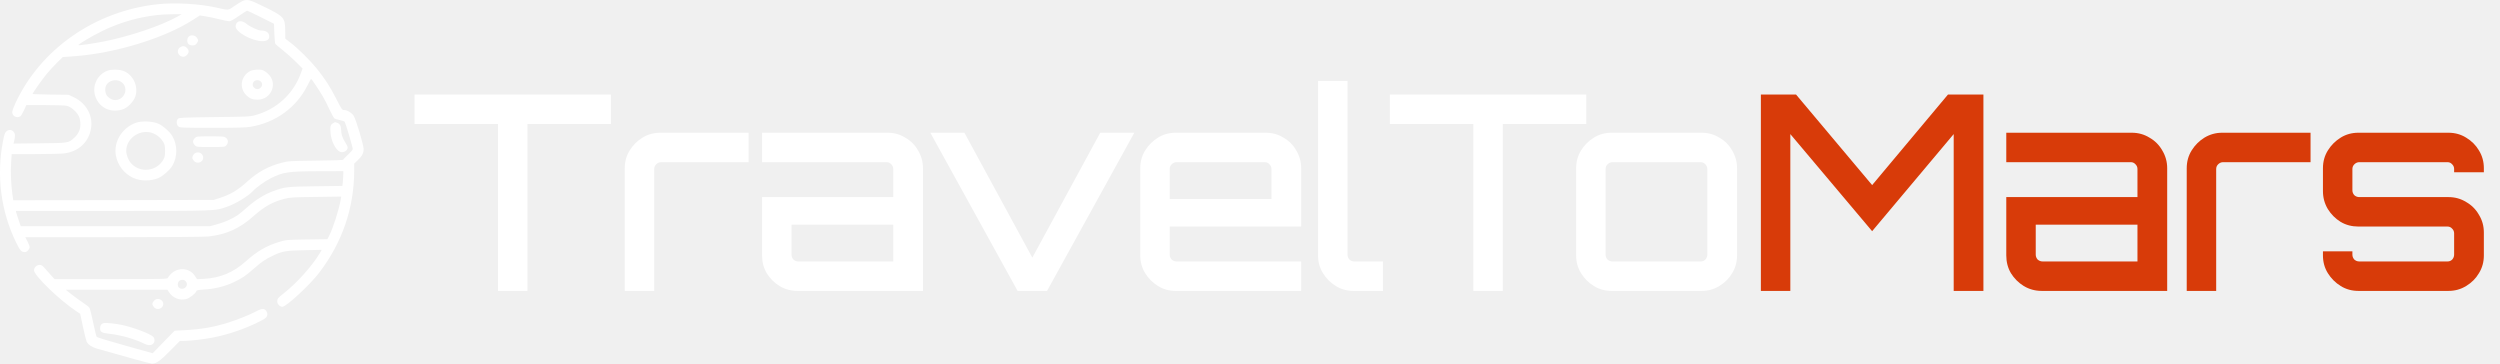
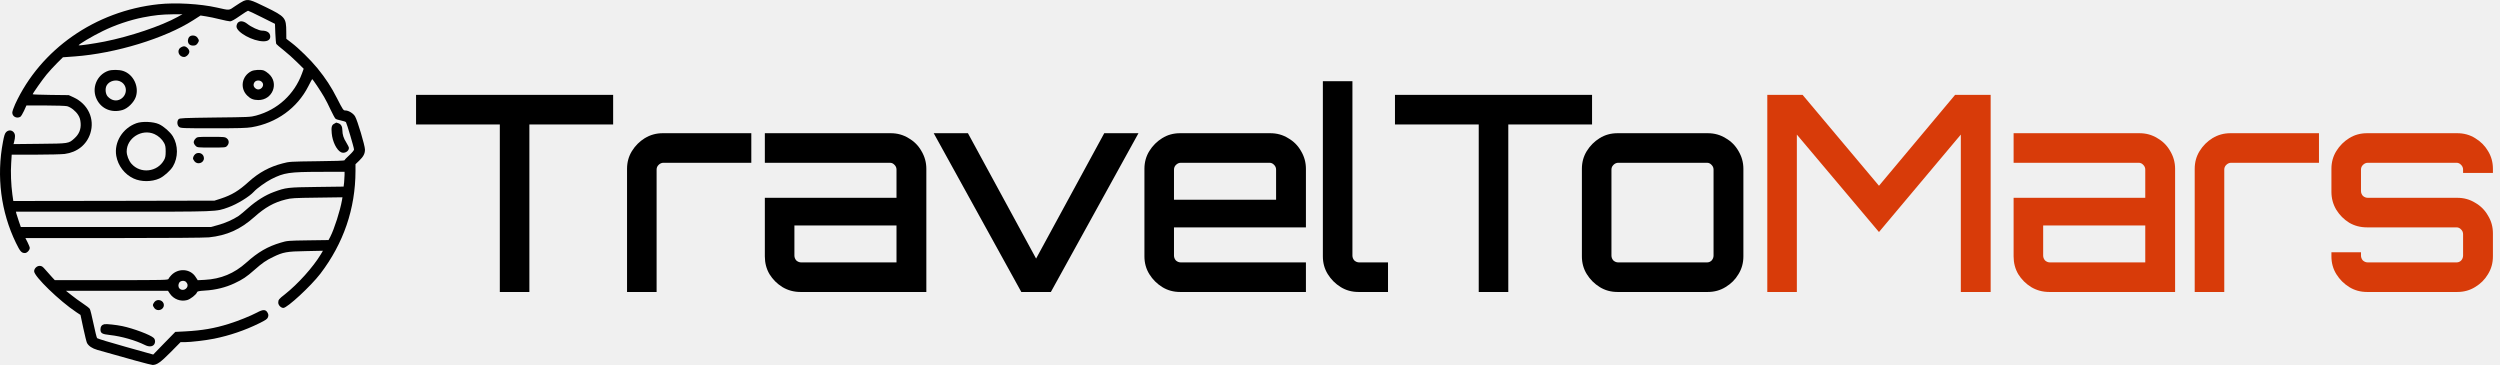
- <svg xmlns="http://www.w3.org/2000/svg" width="275" height="40" viewBox="0 0 275 40" fill="none">
-   <path d="M26.679 0.113C26.535 0.176 26.128 0.426 25.776 0.668C25.05 1.168 25.218 1.152 23.748 0.824C21.935 0.418 19.228 0.262 17.359 0.465C10.443 1.207 4.437 5.403 1.666 11.411C1.49 11.794 1.347 12.216 1.347 12.341C1.347 12.771 1.818 13.021 2.217 12.81C2.297 12.771 2.481 12.474 2.632 12.146L2.896 11.56H4.972C6.162 11.56 7.185 11.599 7.352 11.638C7.776 11.755 8.287 12.161 8.566 12.599C8.742 12.88 8.806 13.091 8.838 13.497C8.886 14.169 8.67 14.701 8.159 15.162C7.52 15.74 7.56 15.732 4.349 15.763L1.482 15.794L1.538 15.591C1.69 14.998 1.682 14.724 1.506 14.505C1.291 14.24 0.931 14.224 0.676 14.474C0.532 14.615 0.452 14.865 0.324 15.552C-0.402 19.342 0.101 23.233 1.746 26.616C2.209 27.569 2.353 27.733 2.736 27.733C2.96 27.733 3.263 27.413 3.263 27.171C3.263 27.093 3.152 26.819 3.024 26.561L2.784 26.092H12.463C18.253 26.092 22.454 26.061 22.901 26.014C24.858 25.811 26.343 25.147 27.861 23.795C29.051 22.733 30.017 22.186 31.311 21.865C31.91 21.709 32.237 21.694 34.753 21.662L37.532 21.623L37.484 21.928C37.277 23.1 36.646 25.077 36.199 25.952L36.007 26.311L33.755 26.342C31.567 26.374 31.471 26.381 30.776 26.592C29.338 27.014 28.276 27.632 26.998 28.78C25.665 29.976 24.211 30.577 22.438 30.671L21.672 30.71L21.432 30.343C20.857 29.444 19.539 29.358 18.773 30.163C18.629 30.311 18.493 30.491 18.469 30.562C18.429 30.694 18.062 30.702 12.216 30.702H6.003L5.691 30.366C5.515 30.179 5.204 29.827 4.996 29.585C4.669 29.202 4.573 29.14 4.341 29.14C4.038 29.14 3.742 29.429 3.742 29.733C3.742 30.296 6.506 32.976 8.359 34.21L8.822 34.515L9.125 35.945C9.293 36.734 9.477 37.468 9.533 37.586C9.716 37.929 10.107 38.187 10.675 38.351C14.053 39.32 16.544 40 16.728 40C17.199 39.992 17.591 39.719 18.693 38.609L19.787 37.5H20.25C20.897 37.5 22.558 37.304 23.485 37.117C25.17 36.773 26.831 36.211 28.388 35.445C29.147 35.07 29.291 34.968 29.37 34.765C29.434 34.57 29.426 34.468 29.338 34.296C29.131 33.898 28.843 33.89 28.164 34.257C27.454 34.632 26.096 35.179 25.066 35.499C23.485 35.992 22.167 36.218 20.298 36.32L19.212 36.375L17.998 37.617L16.792 38.859L13.757 38.008C12.096 37.547 10.691 37.117 10.643 37.062C10.595 37.008 10.419 36.297 10.251 35.492C10.084 34.687 9.9 33.945 9.844 33.859C9.788 33.765 9.445 33.499 9.077 33.257C8.71 33.015 8.151 32.609 7.823 32.343L7.232 31.874H12.823H18.413L18.605 32.163C19.02 32.788 19.787 33.085 20.506 32.89C20.857 32.796 21.512 32.288 21.592 32.038C21.632 31.921 21.775 31.89 22.502 31.843C23.62 31.78 24.746 31.499 25.689 31.054C26.615 30.616 26.998 30.366 27.901 29.569C28.739 28.827 29.179 28.522 29.937 28.163C31.023 27.632 31.447 27.553 33.523 27.522L35.392 27.483L35.168 27.866C34.314 29.28 32.677 31.108 31.215 32.265C30.56 32.773 30.496 32.859 30.496 33.171C30.496 33.445 30.792 33.749 31.055 33.749C31.487 33.749 34.074 31.351 35.112 29.999C37.66 26.655 38.954 22.866 38.962 18.748V17.998L39.361 17.615C39.84 17.154 40 16.841 40 16.388C40 15.959 39.177 13.193 38.914 12.755C38.722 12.427 38.203 12.107 37.86 12.107C37.628 12.107 37.604 12.075 36.941 10.778C36.286 9.489 35.695 8.598 34.785 7.473C34.05 6.575 32.748 5.293 31.942 4.684L31.383 4.254L31.375 3.473C31.367 1.949 31.271 1.824 29.123 0.777C27.438 -0.051 27.214 -0.113 26.679 0.113ZM28.7 1.895L30.137 2.613L30.177 3.668C30.201 4.246 30.249 4.77 30.281 4.817C30.313 4.871 30.672 5.176 31.079 5.497C31.487 5.817 32.142 6.403 32.549 6.809L33.284 7.536L33.1 8.044C32.269 10.333 30.433 12.028 28.061 12.669C27.454 12.833 27.23 12.841 23.572 12.88C20.058 12.927 19.707 12.943 19.579 13.06C19.372 13.263 19.404 13.732 19.627 13.911C19.803 14.052 20.011 14.06 23.349 14.06C26.152 14.06 27.03 14.037 27.589 13.943C30.305 13.482 32.573 11.849 33.787 9.466C34.01 9.028 34.202 8.669 34.218 8.669C34.274 8.669 35.184 10.036 35.52 10.622C35.711 10.942 36.039 11.591 36.255 12.068C36.478 12.536 36.71 12.974 36.782 13.021C36.853 13.075 37.125 13.161 37.38 13.208C37.628 13.255 37.876 13.341 37.916 13.388C38.003 13.505 38.802 16.185 38.802 16.388C38.802 16.474 38.578 16.74 38.283 17.013C37.995 17.271 37.764 17.521 37.764 17.56C37.764 17.615 36.67 17.654 34.753 17.67C31.806 17.709 31.718 17.709 30.96 17.912C29.546 18.279 28.388 18.904 27.286 19.896C26.16 20.92 25.417 21.365 24.187 21.772L23.508 21.99L12.479 22.014L1.458 22.029L1.355 21.311C1.211 20.225 1.155 18.896 1.227 17.865L1.283 16.951H3.886C5.324 16.951 6.761 16.912 7.089 16.873C8.462 16.693 9.501 15.865 9.9 14.615C10.403 13.028 9.652 11.403 8.063 10.669L7.536 10.427L5.563 10.403C4.469 10.388 3.583 10.356 3.583 10.333C3.583 10.239 4.637 8.739 5.1 8.176C5.372 7.841 5.891 7.278 6.25 6.919L6.897 6.278L8.199 6.184C12.655 5.856 18.086 4.2 21.176 2.215L21.983 1.699L22.582 1.793C22.917 1.84 23.596 1.988 24.099 2.113C24.602 2.238 25.106 2.34 25.226 2.34C25.361 2.34 25.729 2.137 26.272 1.754C26.727 1.434 27.142 1.176 27.182 1.176C27.23 1.176 27.909 1.496 28.7 1.895ZM19.483 1.848C17.678 2.848 14.268 3.996 11.441 4.559C10.331 4.778 8.686 5.02 8.63 4.965C8.558 4.887 10.132 3.95 11.265 3.403C12.599 2.746 14.236 2.192 15.666 1.91C16.952 1.66 17.702 1.582 18.956 1.566L19.994 1.559L19.483 1.848ZM37.764 19.17C37.764 19.349 37.74 19.717 37.716 19.982L37.66 20.451L34.737 20.49C31.535 20.529 31.335 20.553 30.025 21.037C29.083 21.381 28.101 21.998 27.198 22.795C26.799 23.155 26.328 23.545 26.144 23.67C25.561 24.061 24.651 24.467 23.876 24.67L23.109 24.881H12.695H2.281L2.065 24.256C1.946 23.912 1.826 23.537 1.794 23.412L1.746 23.201H12.4C24.099 23.201 23.636 23.217 25.018 22.725C25.968 22.389 27.334 21.553 27.821 21.014C28.156 20.639 29.131 19.943 29.738 19.631C31.151 18.92 31.694 18.842 35.072 18.834L37.764 18.826V19.17ZM20.386 30.898C20.578 31.093 20.617 31.319 20.482 31.523C20.194 31.945 19.555 31.796 19.555 31.312C19.555 31.179 19.611 30.999 19.691 30.921C19.851 30.749 20.218 30.733 20.386 30.898Z" fill="white" />
-   <path d="M26.064 2.496C25.984 2.582 25.92 2.77 25.92 2.902C25.92 3.535 27.717 4.528 28.875 4.528C29.362 4.528 29.618 4.348 29.618 4.012C29.618 3.598 29.29 3.356 28.707 3.356C28.388 3.356 27.526 2.957 27.094 2.606C26.695 2.293 26.296 2.246 26.064 2.496Z" fill="white" />
-   <path d="M20.721 4.074C20.649 4.168 20.593 4.34 20.593 4.449C20.593 4.793 20.801 4.996 21.152 4.996C21.392 4.996 21.496 4.95 21.624 4.793C21.72 4.676 21.791 4.528 21.791 4.449C21.791 4.371 21.72 4.223 21.624 4.106C21.408 3.832 20.905 3.817 20.721 4.074Z" fill="white" />
-   <path d="M19.763 5.239C19.34 5.559 19.619 6.247 20.17 6.247C20.426 6.247 20.753 5.918 20.753 5.661C20.753 5.403 20.426 5.075 20.17 5.075C20.066 5.075 19.883 5.145 19.763 5.239Z" fill="white" />
-   <path d="M11.864 7.762C10.587 8.208 9.996 9.708 10.619 10.919C11.138 11.942 12.24 12.396 13.414 12.06C13.997 11.896 14.676 11.224 14.883 10.622C15.267 9.489 14.62 8.145 13.502 7.778C13.062 7.629 12.272 7.622 11.864 7.762ZM13.286 8.981C13.989 9.403 13.957 10.419 13.23 10.856C12.767 11.13 12.232 11.028 11.817 10.591C11.561 10.325 11.497 9.731 11.681 9.38C11.96 8.856 12.751 8.653 13.286 8.981Z" fill="white" />
-   <path d="M27.534 7.809C26.487 8.348 26.272 9.684 27.11 10.489C27.462 10.833 27.773 10.958 28.3 10.966C29.873 10.982 30.616 9.114 29.45 8.083C29.274 7.926 29.043 7.77 28.931 7.731C28.596 7.606 27.853 7.645 27.534 7.809ZM28.676 8.958C29.123 9.356 28.524 10.059 28.029 9.708C27.773 9.52 27.725 9.27 27.893 9.013C28.053 8.786 28.452 8.755 28.676 8.958Z" fill="white" />
-   <path d="M14.947 13.505C13.43 14.052 12.487 15.591 12.743 17.084C12.935 18.17 13.653 19.107 14.652 19.568C15.466 19.943 16.616 19.943 17.455 19.568C17.95 19.349 18.669 18.709 18.948 18.248C19.539 17.263 19.539 15.935 18.948 14.951C18.661 14.474 17.95 13.849 17.423 13.607C16.792 13.325 15.578 13.278 14.947 13.505ZM16.92 14.693C17.359 14.888 17.758 15.248 17.982 15.662C18.118 15.904 18.158 16.107 18.158 16.599C18.158 17.091 18.118 17.294 17.982 17.537C17.255 18.865 15.394 19.076 14.404 17.943C14.109 17.607 13.885 17.021 13.885 16.599C13.885 15.13 15.546 14.083 16.92 14.693Z" fill="white" />
-   <path d="M36.63 13.56C36.35 13.7 36.294 13.935 36.358 14.615C36.438 15.521 36.893 16.443 37.373 16.685C37.732 16.865 38.235 16.599 38.243 16.224C38.243 16.138 38.115 15.873 37.956 15.623C37.652 15.146 37.532 14.755 37.524 14.279C37.524 13.865 37.38 13.614 37.101 13.513C36.973 13.474 36.861 13.435 36.853 13.435C36.846 13.443 36.75 13.489 36.63 13.56Z" fill="white" />
-   <path d="M21.432 15.193C21.32 15.294 21.232 15.474 21.232 15.584C21.232 15.693 21.32 15.873 21.432 15.974C21.624 16.17 21.632 16.17 23.173 16.17C24.682 16.17 24.722 16.17 24.89 15.99C25.138 15.732 25.122 15.365 24.858 15.162C24.658 15.005 24.539 14.998 23.133 14.998C21.64 14.998 21.624 14.998 21.432 15.193Z" fill="white" />
-   <path d="M21.544 16.802C21.344 16.873 21.152 17.154 21.152 17.373C21.152 17.427 21.224 17.568 21.32 17.685C21.648 18.091 22.35 17.865 22.35 17.349C22.35 16.927 21.951 16.662 21.544 16.802Z" fill="white" />
-   <path d="M16.928 33.093C16.832 33.21 16.76 33.359 16.76 33.437C16.76 33.515 16.832 33.663 16.928 33.781C17.255 34.187 17.958 33.96 17.958 33.437C17.958 32.913 17.255 32.687 16.928 33.093Z" fill="white" />
-   <path d="M11.449 35.531C11.17 35.586 11.01 35.789 11.01 36.093C11.01 36.523 11.178 36.625 12.048 36.718C13.318 36.859 14.843 37.297 15.882 37.812C16.281 38.016 16.64 38.008 16.84 37.812C17.04 37.617 17.048 37.234 16.848 37.039C16.505 36.703 14.612 35.992 13.406 35.742C12.727 35.601 11.689 35.492 11.449 35.531Z" fill="white" />
-   <path d="M54.78 32V13.64H45.6V10.4H67.2V13.64H58.02V32H54.78ZM68.724 32V18.5C68.724 17.78 68.904 17.13 69.264 16.55C69.624 15.97 70.094 15.5 70.674 15.14C71.274 14.78 71.924 14.6 72.624 14.6H82.344V17.84H72.714C72.514 17.84 72.334 17.92 72.174 18.08C72.034 18.22 71.964 18.39 71.964 18.59V32H68.724ZM87.727 32C87.007 32 86.347 31.82 85.747 31.46C85.167 31.1 84.697 30.63 84.337 30.05C83.997 29.47 83.827 28.82 83.827 28.1V21.68H98.257V18.59C98.257 18.39 98.187 18.22 98.047 18.08C97.907 17.92 97.737 17.84 97.537 17.84H83.827V14.6H97.627C98.347 14.6 98.997 14.78 99.577 15.14C100.177 15.48 100.647 15.95 100.987 16.55C101.347 17.15 101.527 17.8 101.527 18.5V32H87.727ZM87.817 28.76H98.257V24.71H87.067V28.01C87.067 28.21 87.137 28.39 87.277 28.55C87.437 28.69 87.617 28.76 87.817 28.76ZM111.936 32L102.336 14.6H106.086L113.556 28.34L121.026 14.6H124.776L115.176 32H111.936ZM129.329 32C128.609 32 127.959 31.82 127.379 31.46C126.799 31.1 126.329 30.63 125.969 30.05C125.609 29.47 125.429 28.82 125.429 28.1V18.5C125.429 17.78 125.609 17.13 125.969 16.55C126.329 15.97 126.799 15.5 127.379 15.14C127.959 14.78 128.609 14.6 129.329 14.6H139.229C139.949 14.6 140.599 14.78 141.179 15.14C141.779 15.48 142.249 15.95 142.589 16.55C142.949 17.15 143.129 17.8 143.129 18.5V24.92H128.669V28.01C128.669 28.21 128.739 28.39 128.879 28.55C129.039 28.69 129.219 28.76 129.419 28.76H143.129V32H129.329ZM128.669 21.89H139.859V18.59C139.859 18.39 139.789 18.22 139.649 18.08C139.509 17.92 139.339 17.84 139.139 17.84H129.419C129.219 17.84 129.039 17.92 128.879 18.08C128.739 18.22 128.669 18.39 128.669 18.59V21.89ZM148.886 32C148.166 32 147.516 31.82 146.936 31.46C146.356 31.1 145.886 30.63 145.526 30.05C145.166 29.47 144.986 28.82 144.986 28.1V8.9H148.226V28.01C148.226 28.21 148.296 28.39 148.436 28.55C148.596 28.69 148.776 28.76 148.976 28.76H152.126V32H148.886ZM162.069 32V13.64H152.889V10.4H174.489V13.64H165.309V32H162.069ZM177.275 32C176.555 32 175.905 31.82 175.325 31.46C174.745 31.1 174.275 30.63 173.915 30.05C173.555 29.47 173.375 28.82 173.375 28.1V18.5C173.375 17.78 173.555 17.13 173.915 16.55C174.275 15.97 174.745 15.5 175.325 15.14C175.905 14.78 176.555 14.6 177.275 14.6H187.175C187.895 14.6 188.545 14.78 189.125 15.14C189.725 15.48 190.195 15.95 190.535 16.55C190.895 17.15 191.075 17.8 191.075 18.5V28.1C191.075 28.82 190.895 29.47 190.535 30.05C190.195 30.63 189.725 31.1 189.125 31.46C188.545 31.82 187.895 32 187.175 32H177.275ZM177.365 28.76H187.085C187.285 28.76 187.455 28.69 187.595 28.55C187.735 28.39 187.805 28.21 187.805 28.01V18.59C187.805 18.39 187.735 18.22 187.595 18.08C187.455 17.92 187.285 17.84 187.085 17.84H177.365C177.165 17.84 176.985 17.92 176.825 18.08C176.685 18.22 176.615 18.39 176.615 18.59V28.01C176.615 28.21 176.685 28.39 176.825 28.55C176.985 28.69 177.165 28.76 177.365 28.76Z" fill="white" />
+ <svg xmlns="http://www.w3.org/2000/svg" width="274" height="40" viewBox="0 0 274 40" fill="none">
+   <path d="M26.679 0.113C26.535 0.176 26.128 0.426 25.776 0.668C25.05 1.168 25.218 1.152 23.748 0.824C21.935 0.418 19.228 0.262 17.359 0.465C10.443 1.207 4.437 5.403 1.666 11.411C1.49 11.794 1.347 12.216 1.347 12.341C1.347 12.771 1.818 13.021 2.217 12.81C2.297 12.771 2.481 12.474 2.632 12.146L2.896 11.56H4.972C6.162 11.56 7.185 11.599 7.352 11.638C7.776 11.755 8.287 12.161 8.566 12.599C8.742 12.88 8.806 13.091 8.838 13.497C8.886 14.169 8.67 14.701 8.159 15.162C7.52 15.74 7.56 15.732 4.349 15.763L1.482 15.794L1.538 15.591C1.69 14.998 1.682 14.724 1.506 14.505C1.291 14.24 0.931 14.224 0.676 14.474C0.532 14.615 0.452 14.865 0.324 15.552C-0.402 19.342 0.101 23.233 1.746 26.616C2.209 27.569 2.353 27.733 2.736 27.733C2.96 27.733 3.263 27.413 3.263 27.171C3.263 27.093 3.152 26.819 3.024 26.561L2.784 26.092H12.463C18.253 26.092 22.454 26.061 22.901 26.014C24.858 25.811 26.343 25.147 27.861 23.795C29.051 22.733 30.017 22.186 31.311 21.865C31.91 21.709 32.237 21.694 34.753 21.662L37.532 21.623L37.484 21.928C37.277 23.1 36.646 25.077 36.199 25.952L36.007 26.311L33.755 26.342C31.567 26.374 31.471 26.381 30.776 26.592C29.338 27.014 28.276 27.632 26.998 28.78C25.665 29.976 24.211 30.577 22.438 30.671L21.672 30.71L21.432 30.343C20.857 29.444 19.539 29.358 18.773 30.163C18.629 30.311 18.493 30.491 18.469 30.562C18.429 30.694 18.062 30.702 12.216 30.702H6.003L5.691 30.366C5.515 30.179 5.204 29.827 4.996 29.585C4.669 29.202 4.573 29.14 4.341 29.14C4.038 29.14 3.742 29.429 3.742 29.733C3.742 30.296 6.506 32.976 8.359 34.21L8.822 34.515L9.125 35.945C9.293 36.734 9.477 37.468 9.533 37.586C9.716 37.929 10.107 38.187 10.675 38.351C14.053 39.32 16.544 40 16.728 40C17.199 39.992 17.591 39.719 18.693 38.609L19.787 37.5H20.25C20.897 37.5 22.558 37.304 23.485 37.117C25.17 36.773 26.831 36.211 28.388 35.445C29.147 35.07 29.291 34.968 29.37 34.765C29.434 34.57 29.426 34.468 29.338 34.296C29.131 33.898 28.843 33.89 28.164 34.257C27.454 34.632 26.096 35.179 25.066 35.499C23.485 35.992 22.167 36.218 20.298 36.32L19.212 36.375L17.998 37.617L16.792 38.859L13.757 38.008C12.096 37.547 10.691 37.117 10.643 37.062C10.595 37.008 10.419 36.297 10.251 35.492C10.084 34.687 9.9 33.945 9.844 33.859C9.788 33.765 9.445 33.499 9.077 33.257C8.71 33.015 8.151 32.609 7.823 32.343L7.232 31.874H12.823H18.413L18.605 32.163C19.02 32.788 19.787 33.085 20.506 32.89C20.857 32.796 21.512 32.288 21.592 32.038C21.632 31.921 21.775 31.89 22.502 31.843C23.62 31.78 24.746 31.499 25.689 31.054C26.615 30.616 26.998 30.366 27.901 29.569C28.739 28.827 29.179 28.522 29.937 28.163C31.023 27.632 31.447 27.553 33.523 27.522L35.392 27.483L35.168 27.866C34.314 29.28 32.677 31.108 31.215 32.265C30.56 32.773 30.496 32.859 30.496 33.171C30.496 33.445 30.792 33.749 31.055 33.749C31.487 33.749 34.074 31.351 35.112 29.999C37.66 26.655 38.954 22.866 38.962 18.748V17.998L39.361 17.615C39.84 17.154 40 16.841 40 16.388C40 15.959 39.177 13.193 38.914 12.755C38.722 12.427 38.203 12.107 37.86 12.107C37.628 12.107 37.604 12.075 36.941 10.778C36.286 9.489 35.695 8.598 34.785 7.473C34.05 6.575 32.748 5.293 31.942 4.684L31.383 4.254L31.375 3.473C31.367 1.949 31.271 1.824 29.123 0.777C27.438 -0.051 27.214 -0.113 26.679 0.113ZM28.7 1.895L30.137 2.613L30.177 3.668C30.201 4.246 30.249 4.77 30.281 4.817C30.313 4.871 30.672 5.176 31.079 5.497C31.487 5.817 32.142 6.403 32.549 6.809L33.284 7.536L33.1 8.044C32.269 10.333 30.433 12.028 28.061 12.669C27.454 12.833 27.23 12.841 23.572 12.88C20.058 12.927 19.707 12.943 19.579 13.06C19.372 13.263 19.404 13.732 19.627 13.911C19.803 14.052 20.011 14.06 23.349 14.06C26.152 14.06 27.03 14.037 27.589 13.943C30.305 13.482 32.573 11.849 33.787 9.466C34.01 9.028 34.202 8.669 34.218 8.669C34.274 8.669 35.184 10.036 35.52 10.622C35.711 10.942 36.039 11.591 36.255 12.068C36.478 12.536 36.71 12.974 36.782 13.021C36.853 13.075 37.125 13.161 37.38 13.208C37.628 13.255 37.876 13.341 37.916 13.388C38.003 13.505 38.802 16.185 38.802 16.388C38.802 16.474 38.578 16.74 38.283 17.013C37.995 17.271 37.764 17.521 37.764 17.56C37.764 17.615 36.67 17.654 34.753 17.67C31.806 17.709 31.718 17.709 30.96 17.912C29.546 18.279 28.388 18.904 27.286 19.896C26.16 20.92 25.417 21.365 24.187 21.772L23.508 21.99L12.479 22.014L1.458 22.029L1.355 21.311C1.211 20.225 1.155 18.896 1.227 17.865L1.283 16.951H3.886C5.324 16.951 6.761 16.912 7.089 16.873C8.462 16.693 9.501 15.865 9.9 14.615C10.403 13.028 9.652 11.403 8.063 10.669L7.536 10.427L5.563 10.403C4.469 10.388 3.583 10.356 3.583 10.333C3.583 10.239 4.637 8.739 5.1 8.176C5.372 7.841 5.891 7.278 6.25 6.919L6.897 6.278L8.199 6.184C12.655 5.856 18.086 4.2 21.176 2.215L21.983 1.699L22.582 1.793C22.917 1.84 23.596 1.988 24.099 2.113C24.602 2.238 25.106 2.34 25.226 2.34C25.361 2.34 25.729 2.137 26.272 1.754C26.727 1.434 27.142 1.176 27.182 1.176C27.23 1.176 27.909 1.496 28.7 1.895ZM19.483 1.848C17.678 2.848 14.268 3.996 11.441 4.559C10.331 4.778 8.686 5.02 8.63 4.965C8.558 4.887 10.132 3.95 11.265 3.403C12.599 2.746 14.236 2.192 15.666 1.91C16.952 1.66 17.702 1.582 18.956 1.566L19.994 1.559L19.483 1.848ZM37.764 19.17C37.764 19.349 37.74 19.717 37.716 19.982L37.66 20.451L34.737 20.49C31.535 20.529 31.335 20.553 30.025 21.037C29.083 21.381 28.101 21.998 27.198 22.795C26.799 23.155 26.328 23.545 26.144 23.67C25.561 24.061 24.651 24.467 23.876 24.67L23.109 24.881H12.695H2.281L2.065 24.256C1.946 23.912 1.826 23.537 1.794 23.412L1.746 23.201H12.4C24.099 23.201 23.636 23.217 25.018 22.725C25.968 22.389 27.334 21.553 27.821 21.014C28.156 20.639 29.131 19.943 29.738 19.631C31.151 18.92 31.694 18.842 35.072 18.834L37.764 18.826V19.17ZM20.386 30.898C20.578 31.093 20.617 31.319 20.482 31.523C20.194 31.945 19.555 31.796 19.555 31.312C19.555 31.179 19.611 30.999 19.691 30.921C19.851 30.749 20.218 30.733 20.386 30.898Z" fill="black" />
+   <path d="M26.064 2.496C25.984 2.582 25.92 2.77 25.92 2.902C25.92 3.535 27.717 4.528 28.875 4.528C29.362 4.528 29.618 4.348 29.618 4.012C29.618 3.598 29.29 3.356 28.707 3.356C28.388 3.356 27.526 2.957 27.094 2.606C26.695 2.293 26.296 2.246 26.064 2.496Z" fill="black" />
+   <path d="M20.721 4.074C20.649 4.168 20.593 4.34 20.593 4.449C20.593 4.793 20.801 4.996 21.152 4.996C21.392 4.996 21.496 4.95 21.624 4.793C21.72 4.676 21.791 4.528 21.791 4.449C21.791 4.371 21.72 4.223 21.624 4.106C21.408 3.832 20.905 3.817 20.721 4.074Z" fill="black" />
+   <path d="M19.763 5.239C19.34 5.559 19.619 6.247 20.17 6.247C20.426 6.247 20.753 5.918 20.753 5.661C20.753 5.403 20.426 5.075 20.17 5.075C20.066 5.075 19.883 5.145 19.763 5.239Z" fill="black" />
+   <path d="M11.864 7.762C10.587 8.208 9.996 9.708 10.619 10.919C11.138 11.942 12.24 12.396 13.414 12.06C13.997 11.896 14.676 11.224 14.883 10.622C15.267 9.489 14.62 8.145 13.502 7.778C13.062 7.629 12.272 7.622 11.864 7.762ZM13.286 8.981C13.989 9.403 13.957 10.419 13.23 10.856C12.767 11.13 12.232 11.028 11.817 10.591C11.561 10.325 11.497 9.731 11.681 9.38C11.96 8.856 12.751 8.653 13.286 8.981Z" fill="black" />
+   <path d="M27.534 7.809C26.487 8.348 26.272 9.684 27.11 10.489C27.462 10.833 27.773 10.958 28.3 10.966C29.873 10.982 30.616 9.114 29.45 8.083C29.274 7.926 29.043 7.77 28.931 7.731C28.596 7.606 27.853 7.645 27.534 7.809ZM28.676 8.958C29.123 9.356 28.524 10.059 28.029 9.708C27.773 9.52 27.725 9.27 27.893 9.013C28.053 8.786 28.452 8.755 28.676 8.958Z" fill="black" />
+   <path d="M14.947 13.505C13.43 14.052 12.487 15.591 12.743 17.084C12.935 18.17 13.653 19.107 14.652 19.568C15.466 19.943 16.616 19.943 17.455 19.568C17.95 19.349 18.669 18.709 18.948 18.248C19.539 17.263 19.539 15.935 18.948 14.951C18.661 14.474 17.95 13.849 17.423 13.607C16.792 13.325 15.578 13.278 14.947 13.505ZM16.92 14.693C17.359 14.888 17.758 15.248 17.982 15.662C18.118 15.904 18.158 16.107 18.158 16.599C18.158 17.091 18.118 17.294 17.982 17.537C17.255 18.865 15.394 19.076 14.404 17.943C14.109 17.607 13.885 17.021 13.885 16.599C13.885 15.13 15.546 14.083 16.92 14.693Z" fill="black" />
+   <path d="M36.63 13.56C36.35 13.7 36.294 13.935 36.358 14.615C36.438 15.521 36.893 16.443 37.373 16.685C37.732 16.865 38.235 16.599 38.243 16.224C38.243 16.138 38.115 15.873 37.956 15.623C37.652 15.146 37.532 14.755 37.524 14.279C37.524 13.865 37.38 13.614 37.101 13.513C36.973 13.474 36.861 13.435 36.853 13.435C36.846 13.443 36.75 13.489 36.63 13.56Z" fill="black" />
+   <path d="M21.432 15.193C21.32 15.294 21.232 15.474 21.232 15.584C21.232 15.693 21.32 15.873 21.432 15.974C21.624 16.17 21.632 16.17 23.173 16.17C24.682 16.17 24.722 16.17 24.89 15.99C25.138 15.732 25.122 15.365 24.858 15.162C24.658 15.005 24.539 14.998 23.133 14.998C21.64 14.998 21.624 14.998 21.432 15.193Z" fill="black" />
+   <path d="M21.544 16.802C21.344 16.873 21.152 17.154 21.152 17.373C21.152 17.427 21.224 17.568 21.32 17.685C21.648 18.091 22.35 17.865 22.35 17.349C22.35 16.927 21.951 16.662 21.544 16.802Z" fill="black" />
+   <path d="M16.928 33.093C16.832 33.21 16.76 33.359 16.76 33.437C16.76 33.515 16.832 33.663 16.928 33.781C17.255 34.187 17.958 33.96 17.958 33.437C17.958 32.913 17.255 32.687 16.928 33.093Z" fill="black" />
+   <path d="M11.449 35.531C11.17 35.586 11.01 35.789 11.01 36.093C11.01 36.523 11.178 36.625 12.048 36.718C13.318 36.859 14.843 37.297 15.882 37.812C16.281 38.016 16.64 38.008 16.84 37.812C17.04 37.617 17.048 37.234 16.848 37.039C16.505 36.703 14.612 35.992 13.406 35.742C12.727 35.601 11.689 35.492 11.449 35.531Z" fill="black" />
+   <path d="M54.78 32V13.64H45.6V10.4H67.2V13.64H58.02V32H54.78ZM68.724 32V18.5C68.724 17.78 68.904 17.13 69.264 16.55C69.624 15.97 70.094 15.5 70.674 15.14C71.274 14.78 71.924 14.6 72.624 14.6H82.344V17.84H72.714C72.514 17.84 72.334 17.92 72.174 18.08C72.034 18.22 71.964 18.39 71.964 18.59V32H68.724ZM87.727 32C87.007 32 86.347 31.82 85.747 31.46C85.167 31.1 84.697 30.63 84.337 30.05C83.997 29.47 83.827 28.82 83.827 28.1V21.68H98.257V18.59C98.257 18.39 98.187 18.22 98.047 18.08C97.907 17.92 97.737 17.84 97.537 17.84H83.827V14.6H97.627C98.347 14.6 98.997 14.78 99.577 15.14C100.177 15.48 100.647 15.95 100.987 16.55C101.347 17.15 101.527 17.8 101.527 18.5V32H87.727ZM87.817 28.76H98.257V24.71H87.067V28.01C87.067 28.21 87.137 28.39 87.277 28.55C87.437 28.69 87.617 28.76 87.817 28.76ZM111.936 32L102.336 14.6H106.086L113.556 28.34L121.026 14.6H124.776L115.176 32H111.936ZM129.329 32C128.609 32 127.959 31.82 127.379 31.46C126.799 31.1 126.329 30.63 125.969 30.05C125.609 29.47 125.429 28.82 125.429 28.1V18.5C125.429 17.78 125.609 17.13 125.969 16.55C126.329 15.97 126.799 15.5 127.379 15.14C127.959 14.78 128.609 14.6 129.329 14.6H139.229C139.949 14.6 140.599 14.78 141.179 15.14C141.779 15.48 142.249 15.95 142.589 16.55C142.949 17.15 143.129 17.8 143.129 18.5V24.92H128.669V28.01C128.669 28.21 128.739 28.39 128.879 28.55C129.039 28.69 129.219 28.76 129.419 28.76H143.129V32H129.329ZM128.669 21.89H139.859V18.59C139.859 18.39 139.789 18.22 139.649 18.08C139.509 17.92 139.339 17.84 139.139 17.84H129.419C129.219 17.84 129.039 17.92 128.879 18.08C128.739 18.22 128.669 18.39 128.669 18.59V21.89ZM148.886 32C148.166 32 147.516 31.82 146.936 31.46C146.356 31.1 145.886 30.63 145.526 30.05C145.166 29.47 144.986 28.82 144.986 28.1V8.9H148.226V28.01C148.226 28.21 148.296 28.39 148.436 28.55C148.596 28.69 148.776 28.76 148.976 28.76H152.126V32H148.886ZM162.069 32V13.64H152.889V10.4H174.489V13.64H165.309V32H162.069ZM177.275 32C176.555 32 175.905 31.82 175.325 31.46C174.745 31.1 174.275 30.63 173.915 30.05C173.555 29.47 173.375 28.82 173.375 28.1V18.5C173.375 17.78 173.555 17.13 173.915 16.55C174.275 15.97 174.745 15.5 175.325 15.14C175.905 14.78 176.555 14.6 177.275 14.6H187.175C187.895 14.6 188.545 14.78 189.125 15.14C189.725 15.48 190.195 15.95 190.535 16.55C190.895 17.15 191.075 17.8 191.075 18.5V28.1C191.075 28.82 190.895 29.47 190.535 30.05C190.195 30.63 189.725 31.1 189.125 31.46C188.545 31.82 187.895 32 187.175 32H177.275ZM177.365 28.76H187.085C187.285 28.76 187.455 28.69 187.595 28.55C187.735 28.39 187.805 28.21 187.805 28.01V18.59C187.805 18.39 187.735 18.22 187.595 18.08C187.455 17.92 187.285 17.84 187.085 17.84H177.365C177.165 17.84 176.985 17.92 176.825 18.08C176.685 18.22 176.615 18.39 176.615 18.59V28.01C176.615 28.21 176.685 28.39 176.825 28.55C176.985 28.69 177.165 28.76 177.365 28.76Z" fill="black" />
  <path d="M193.696 32V10.4H197.566L205.936 20.36L214.276 10.4H218.176V32H214.906V14.75L205.936 25.43L196.936 14.75V32H193.696ZM224.591 32C223.871 32 223.211 31.82 222.611 31.46C222.031 31.1 221.561 30.63 221.201 30.05C220.861 29.47 220.691 28.82 220.691 28.1V21.68H235.121V18.59C235.121 18.39 235.051 18.22 234.911 18.08C234.771 17.92 234.601 17.84 234.401 17.84H220.691V14.6H234.491C235.211 14.6 235.861 14.78 236.441 15.14C237.041 15.48 237.511 15.95 237.851 16.55C238.211 17.15 238.391 17.8 238.391 18.5V32H224.591ZM224.681 28.76H235.121V24.71H223.931V28.01C223.931 28.21 224.001 28.39 224.141 28.55C224.301 28.69 224.481 28.76 224.681 28.76ZM240.54 32V18.5C240.54 17.78 240.72 17.13 241.08 16.55C241.44 15.97 241.91 15.5 242.49 15.14C243.09 14.78 243.74 14.6 244.44 14.6H254.16V17.84H244.53C244.33 17.84 244.15 17.92 243.99 18.08C243.85 18.22 243.78 18.39 243.78 18.59V32H240.54ZM259.424 32C258.704 32 258.054 31.82 257.474 31.46C256.894 31.1 256.424 30.63 256.064 30.05C255.704 29.47 255.524 28.82 255.524 28.1V27.65H258.764V28.01C258.764 28.21 258.834 28.39 258.974 28.55C259.134 28.69 259.314 28.76 259.514 28.76H269.234C269.434 28.76 269.604 28.69 269.744 28.55C269.884 28.39 269.954 28.21 269.954 28.01V25.67C269.954 25.47 269.884 25.3 269.744 25.16C269.604 25 269.434 24.92 269.234 24.92H259.424C258.704 24.92 258.054 24.75 257.474 24.41C256.894 24.05 256.424 23.58 256.064 23C255.704 22.4 255.524 21.74 255.524 21.02V18.5C255.524 17.78 255.704 17.13 256.064 16.55C256.424 15.97 256.894 15.5 257.474 15.14C258.054 14.78 258.704 14.6 259.424 14.6H269.324C270.044 14.6 270.694 14.78 271.274 15.14C271.874 15.5 272.344 15.97 272.684 16.55C273.044 17.13 273.224 17.78 273.224 18.5V18.95H269.954V18.59C269.954 18.39 269.884 18.22 269.744 18.08C269.604 17.92 269.434 17.84 269.234 17.84H259.514C259.314 17.84 259.134 17.92 258.974 18.08C258.834 18.22 258.764 18.39 258.764 18.59V20.93C258.764 21.13 258.834 21.31 258.974 21.47C259.134 21.61 259.314 21.68 259.514 21.68H269.324C270.044 21.68 270.694 21.86 271.274 22.22C271.874 22.56 272.344 23.03 272.684 23.63C273.044 24.21 273.224 24.86 273.224 25.58V28.1C273.224 28.82 273.044 29.47 272.684 30.05C272.344 30.63 271.874 31.1 271.274 31.46C270.694 31.82 270.044 32 269.324 32H259.424Z" fill="#D83B09" />
</svg>
